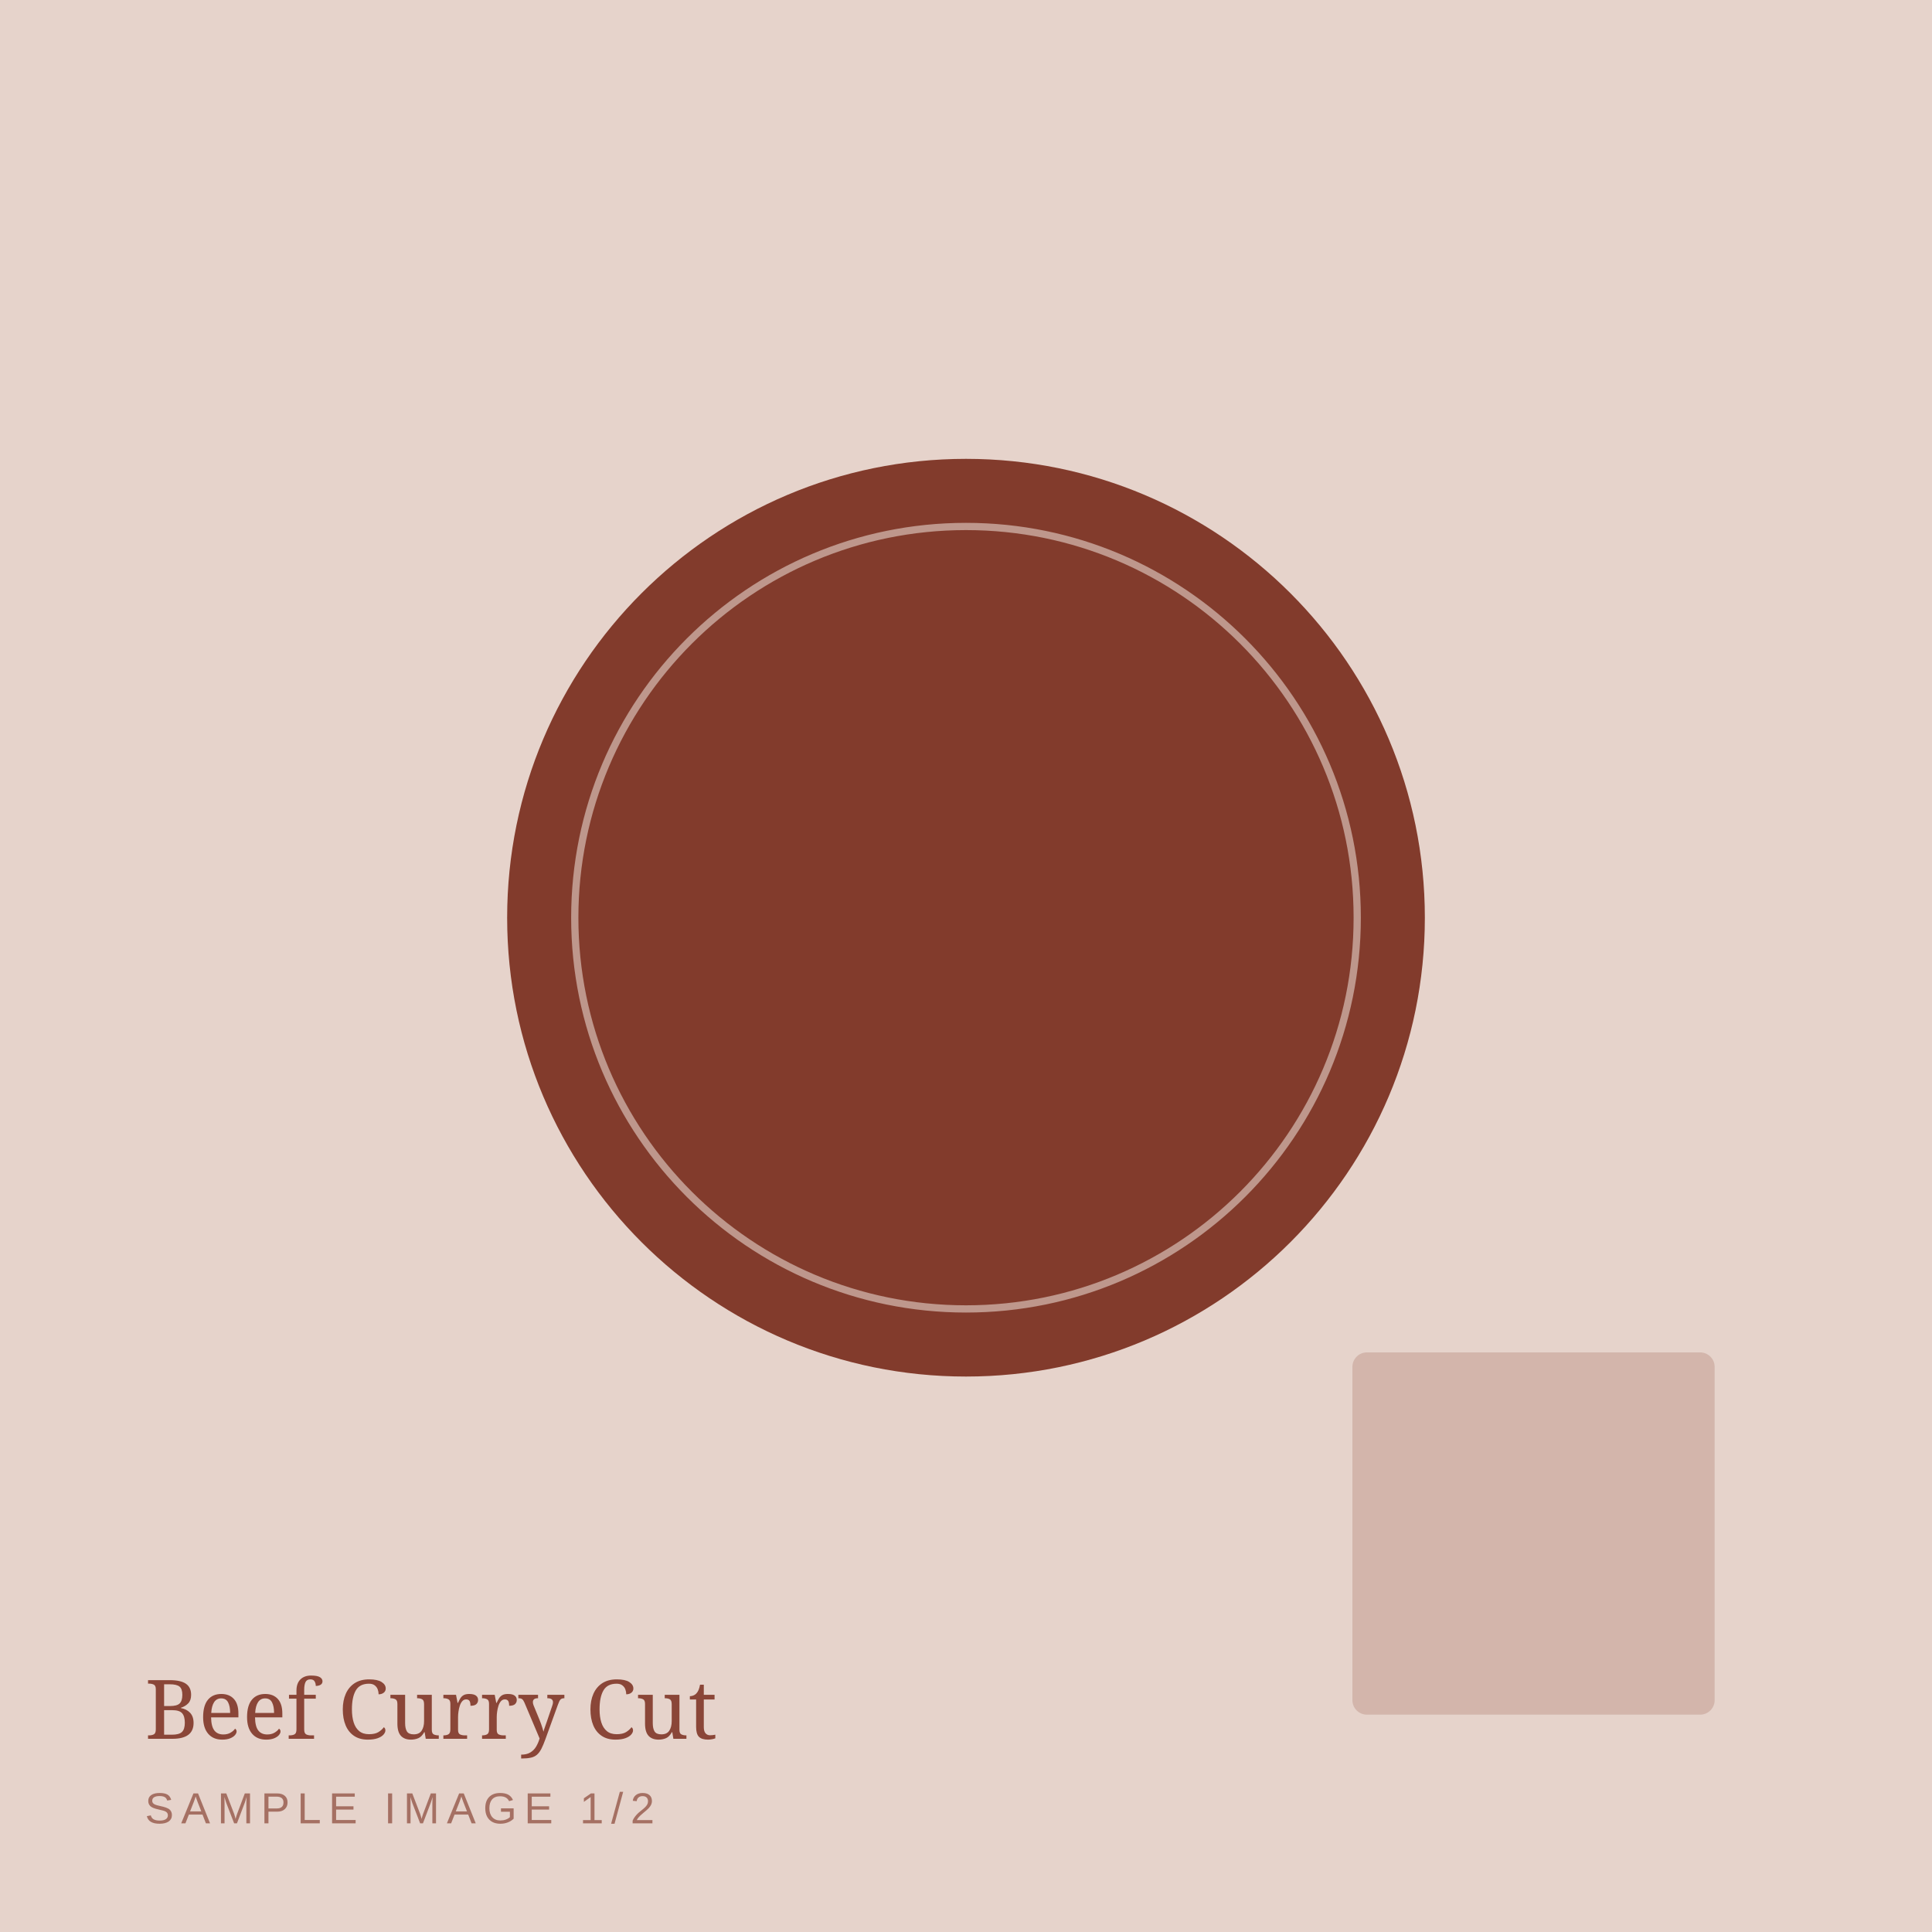
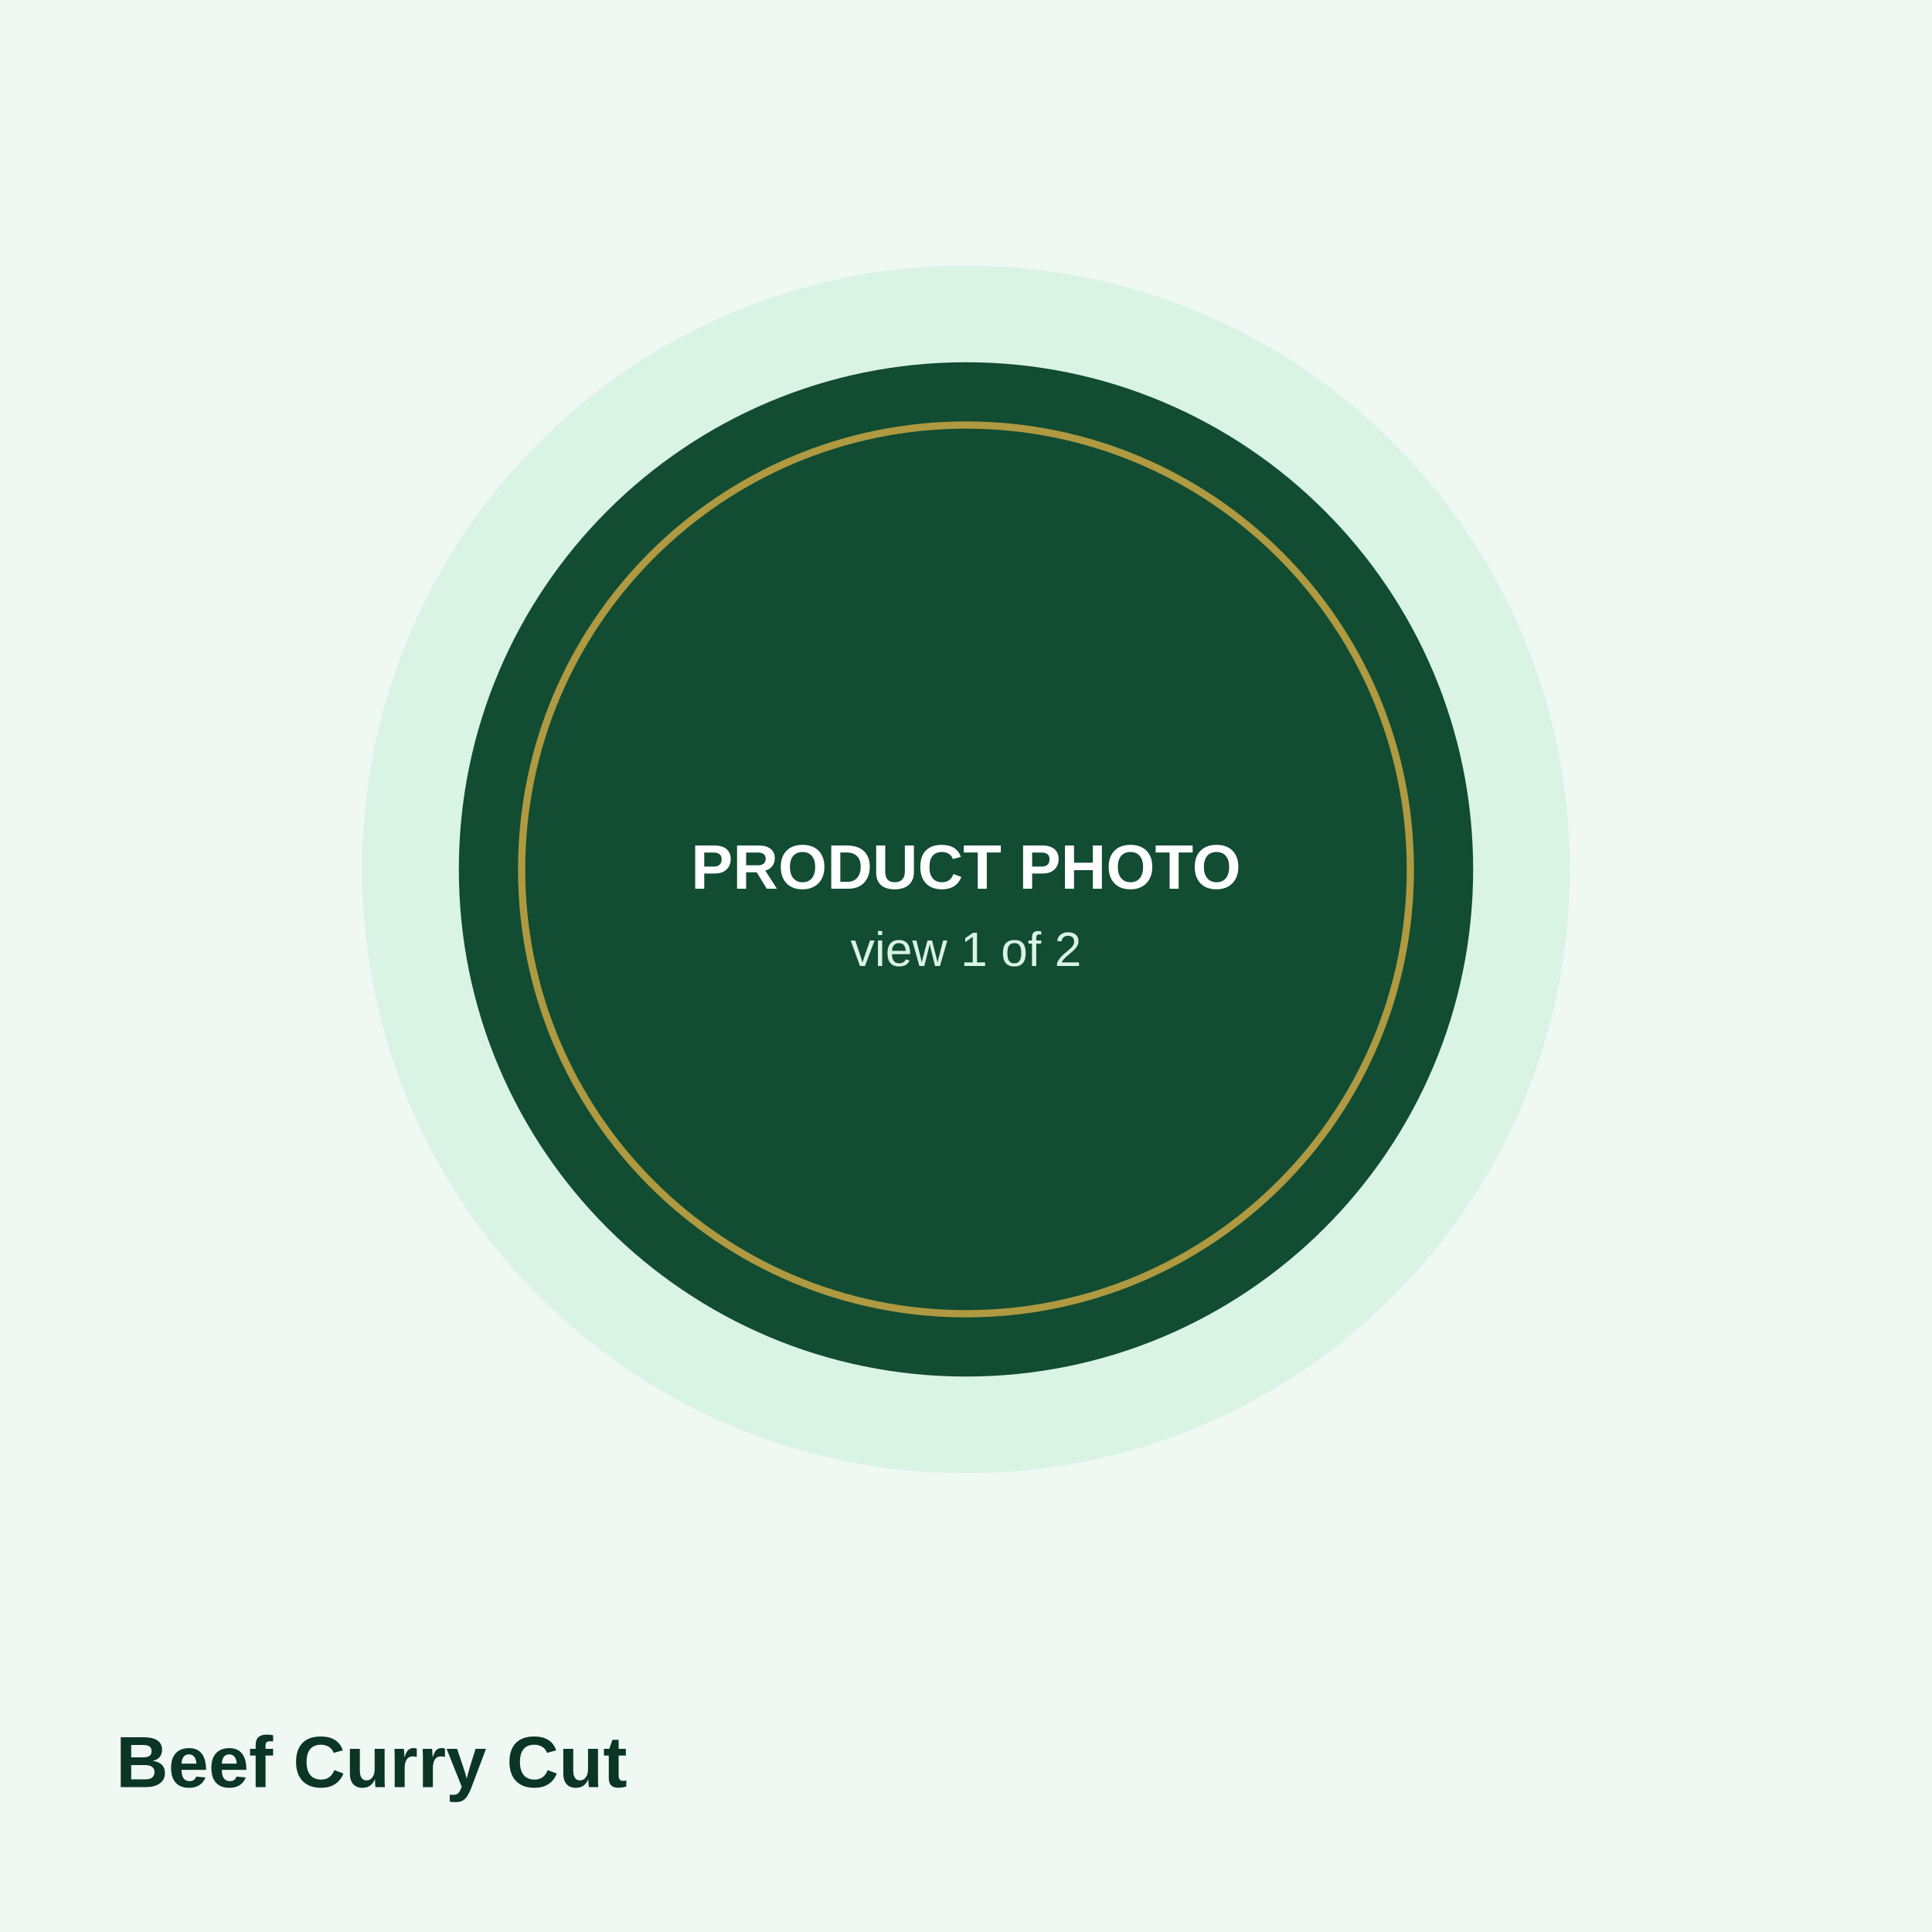
- <svg xmlns="http://www.w3.org/2000/svg" viewBox="0 0 800 800" role="img" aria-label="Beef Curry Cut">
-   <rect width="800" height="800" fill="#E6D3CB" />
-   <circle cx="400" cy="380" r="190" fill="#7A2E1E" opacity="0.92" />
-   <circle cx="400" cy="380" r="162" fill="none" stroke="#E6D3CB" stroke-width="3" opacity="0.6" />
-   <rect x="560" y="560" width="150" height="150" rx="6" fill="#7A2E1E" opacity="0.18" />
-   <text x="60" y="720" font-family="Georgia,serif" font-size="34" fill="#7A2E1E" opacity="0.85">Beef Curry Cut</text>
-   <text x="60" y="755" font-family="Arial,sans-serif" font-size="18" letter-spacing="3" fill="#7A2E1E" opacity="0.6">SAMPLE IMAGE 1/2</text>
+ <svg xmlns="http://www.w3.org/2000/svg" viewBox="0 0 800 800" role="img" aria-label="Beef Curry Cut, photo placeholder">
+   <rect width="800" height="800" fill="#EFF8F2" />
+   <circle cx="400" cy="360" r="250" fill="#D9F3E5" />
+   <circle cx="400" cy="360" r="210" fill="#124C32" />
+   <circle cx="400" cy="360" r="184" fill="none" stroke="#D6AD45" stroke-width="3" opacity="0.8" />
+   <text x="400" y="368" text-anchor="middle" font-family="Arial,sans-serif" font-size="26" font-weight="700" fill="#FFFFFF">PRODUCT PHOTO</text>
+   <text x="400" y="400" text-anchor="middle" font-family="Arial,sans-serif" font-size="20" fill="#D9F3E5">view 1 of 2</text>
+   <text x="48" y="740" font-family="Arial,sans-serif" font-size="30" font-weight="700" fill="#0B3525">Beef Curry Cut</text>
</svg>
